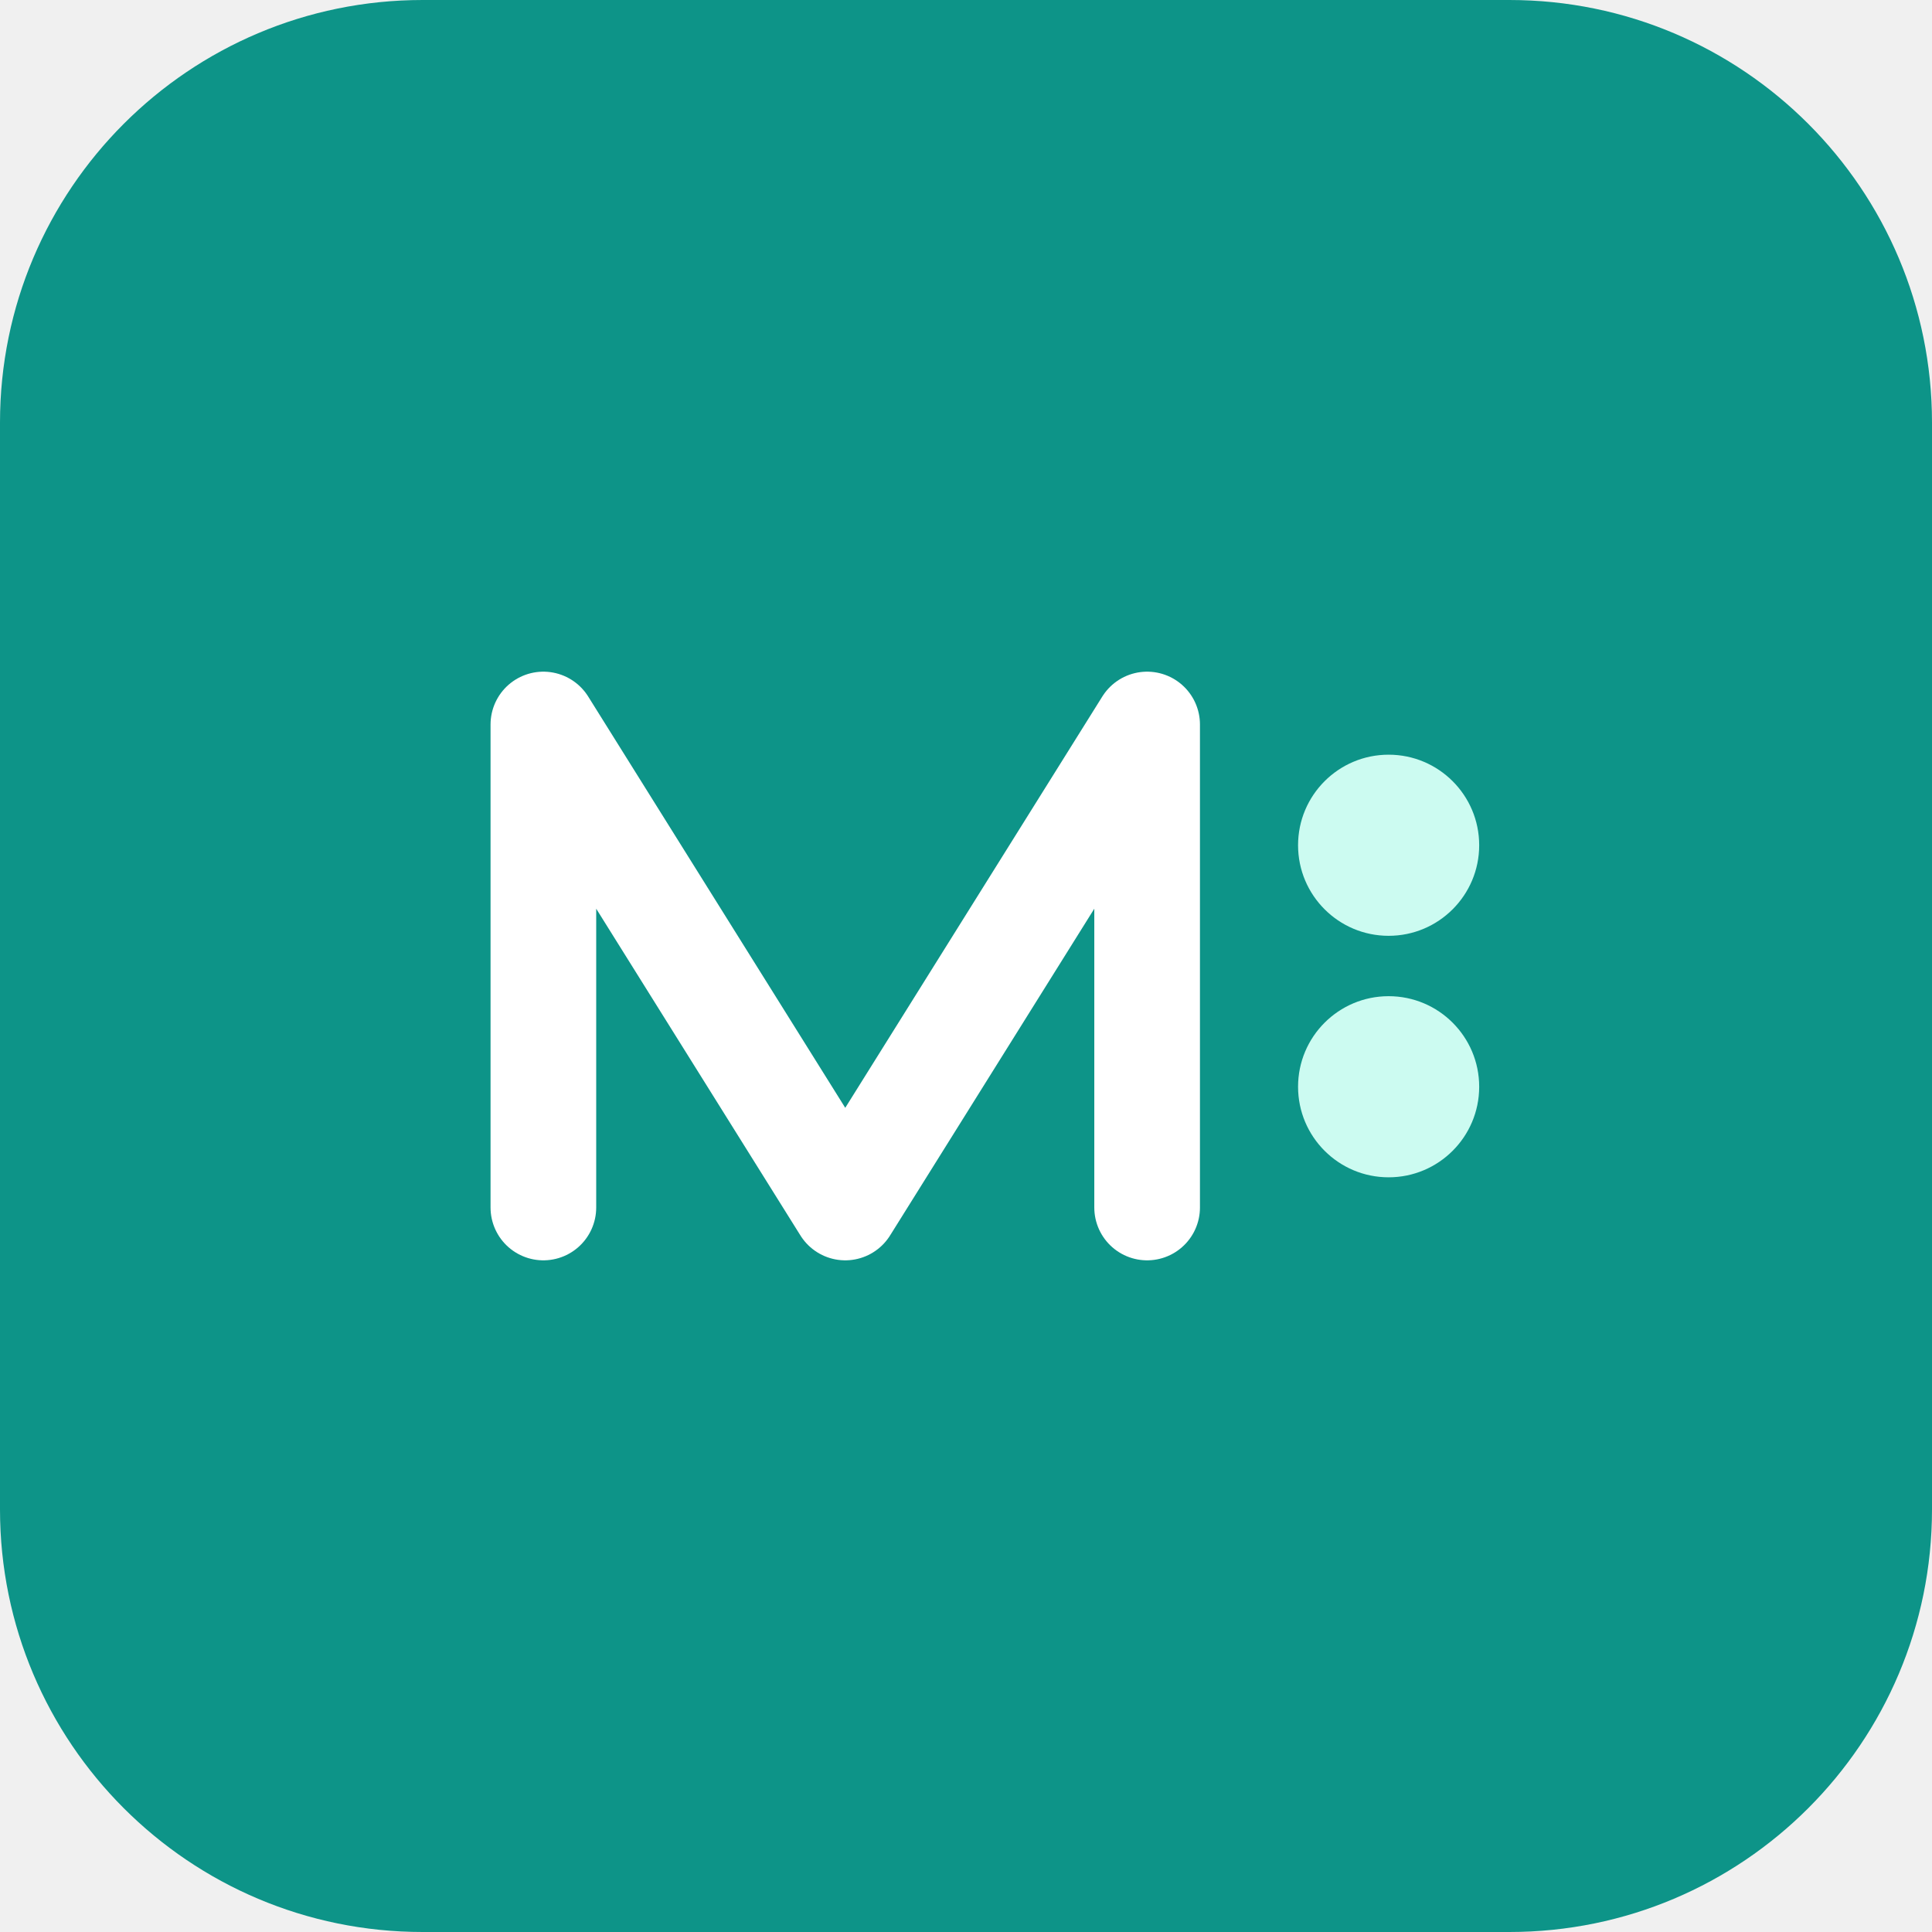
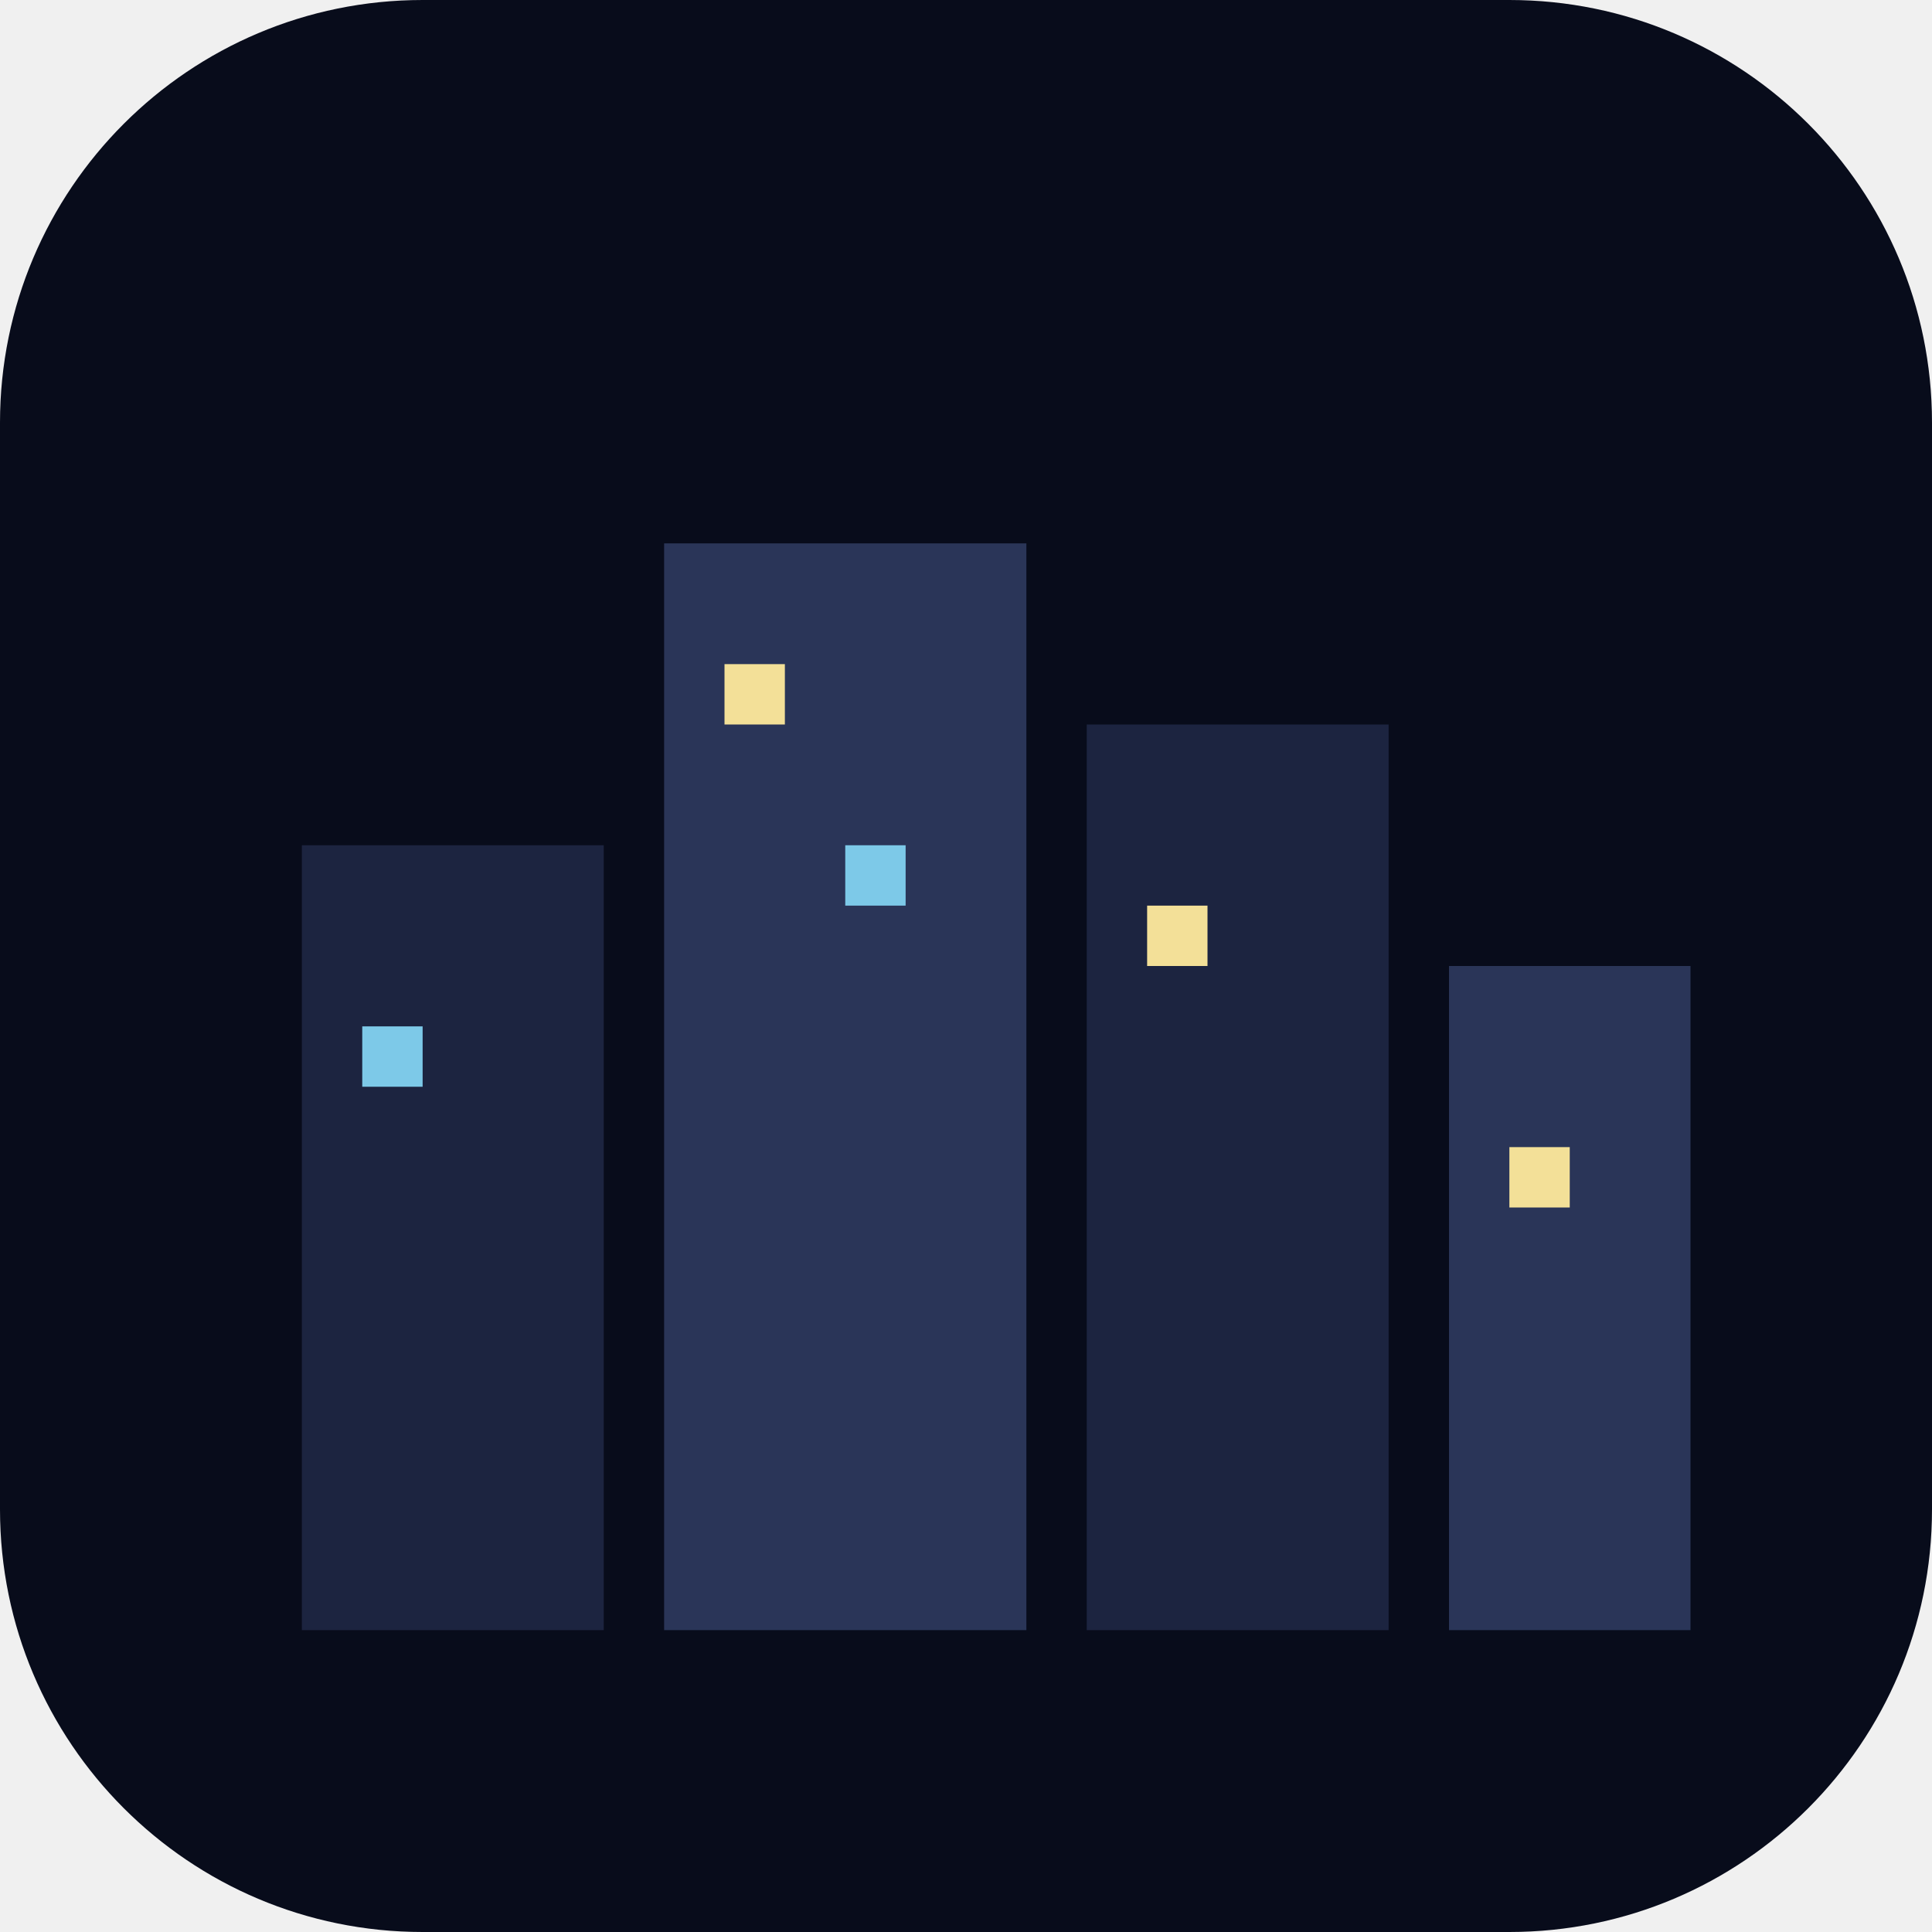
<svg xmlns="http://www.w3.org/2000/svg" viewBox="0 0 64 64" fill="none">
-   <rect width="64" height="64" rx="14" fill="#0d9488" />
-   <path d="M18 40V24l10 16 10-16v16" stroke="#fff" stroke-width="3.5" stroke-linecap="round" stroke-linejoin="round" />
-   <circle cx="46" cy="28" r="3" fill="#ccfbf1" />
-   <circle cx="46" cy="36" r="3" fill="#ccfbf1" />
+   <rect width="64" height="64" rx="14" fill="#080c1b" />
+   <rect x="10" y="28" width="10" height="26" fill="#1c2440" />
+   <rect x="22" y="18" width="12" height="36" fill="#2a3558" />
+   <rect x="36" y="24" width="10" height="30" fill="#1c2440" />
+   <rect x="48" y="32" width="8" height="22" fill="#2a3558" />
+   <rect x="24" y="22" width="2" height="2" fill="#f3e098" />
+   <rect x="28" y="28" width="2" height="2" fill="#7dc9e8" />
+   <rect x="38" y="30" width="2" height="2" fill="#f3e098" />
+   <rect x="12" y="34" width="2" height="2" fill="#7dc9e8" />
+   <rect x="50" y="38" width="2" height="2" fill="#f3e098" />
</svg>
